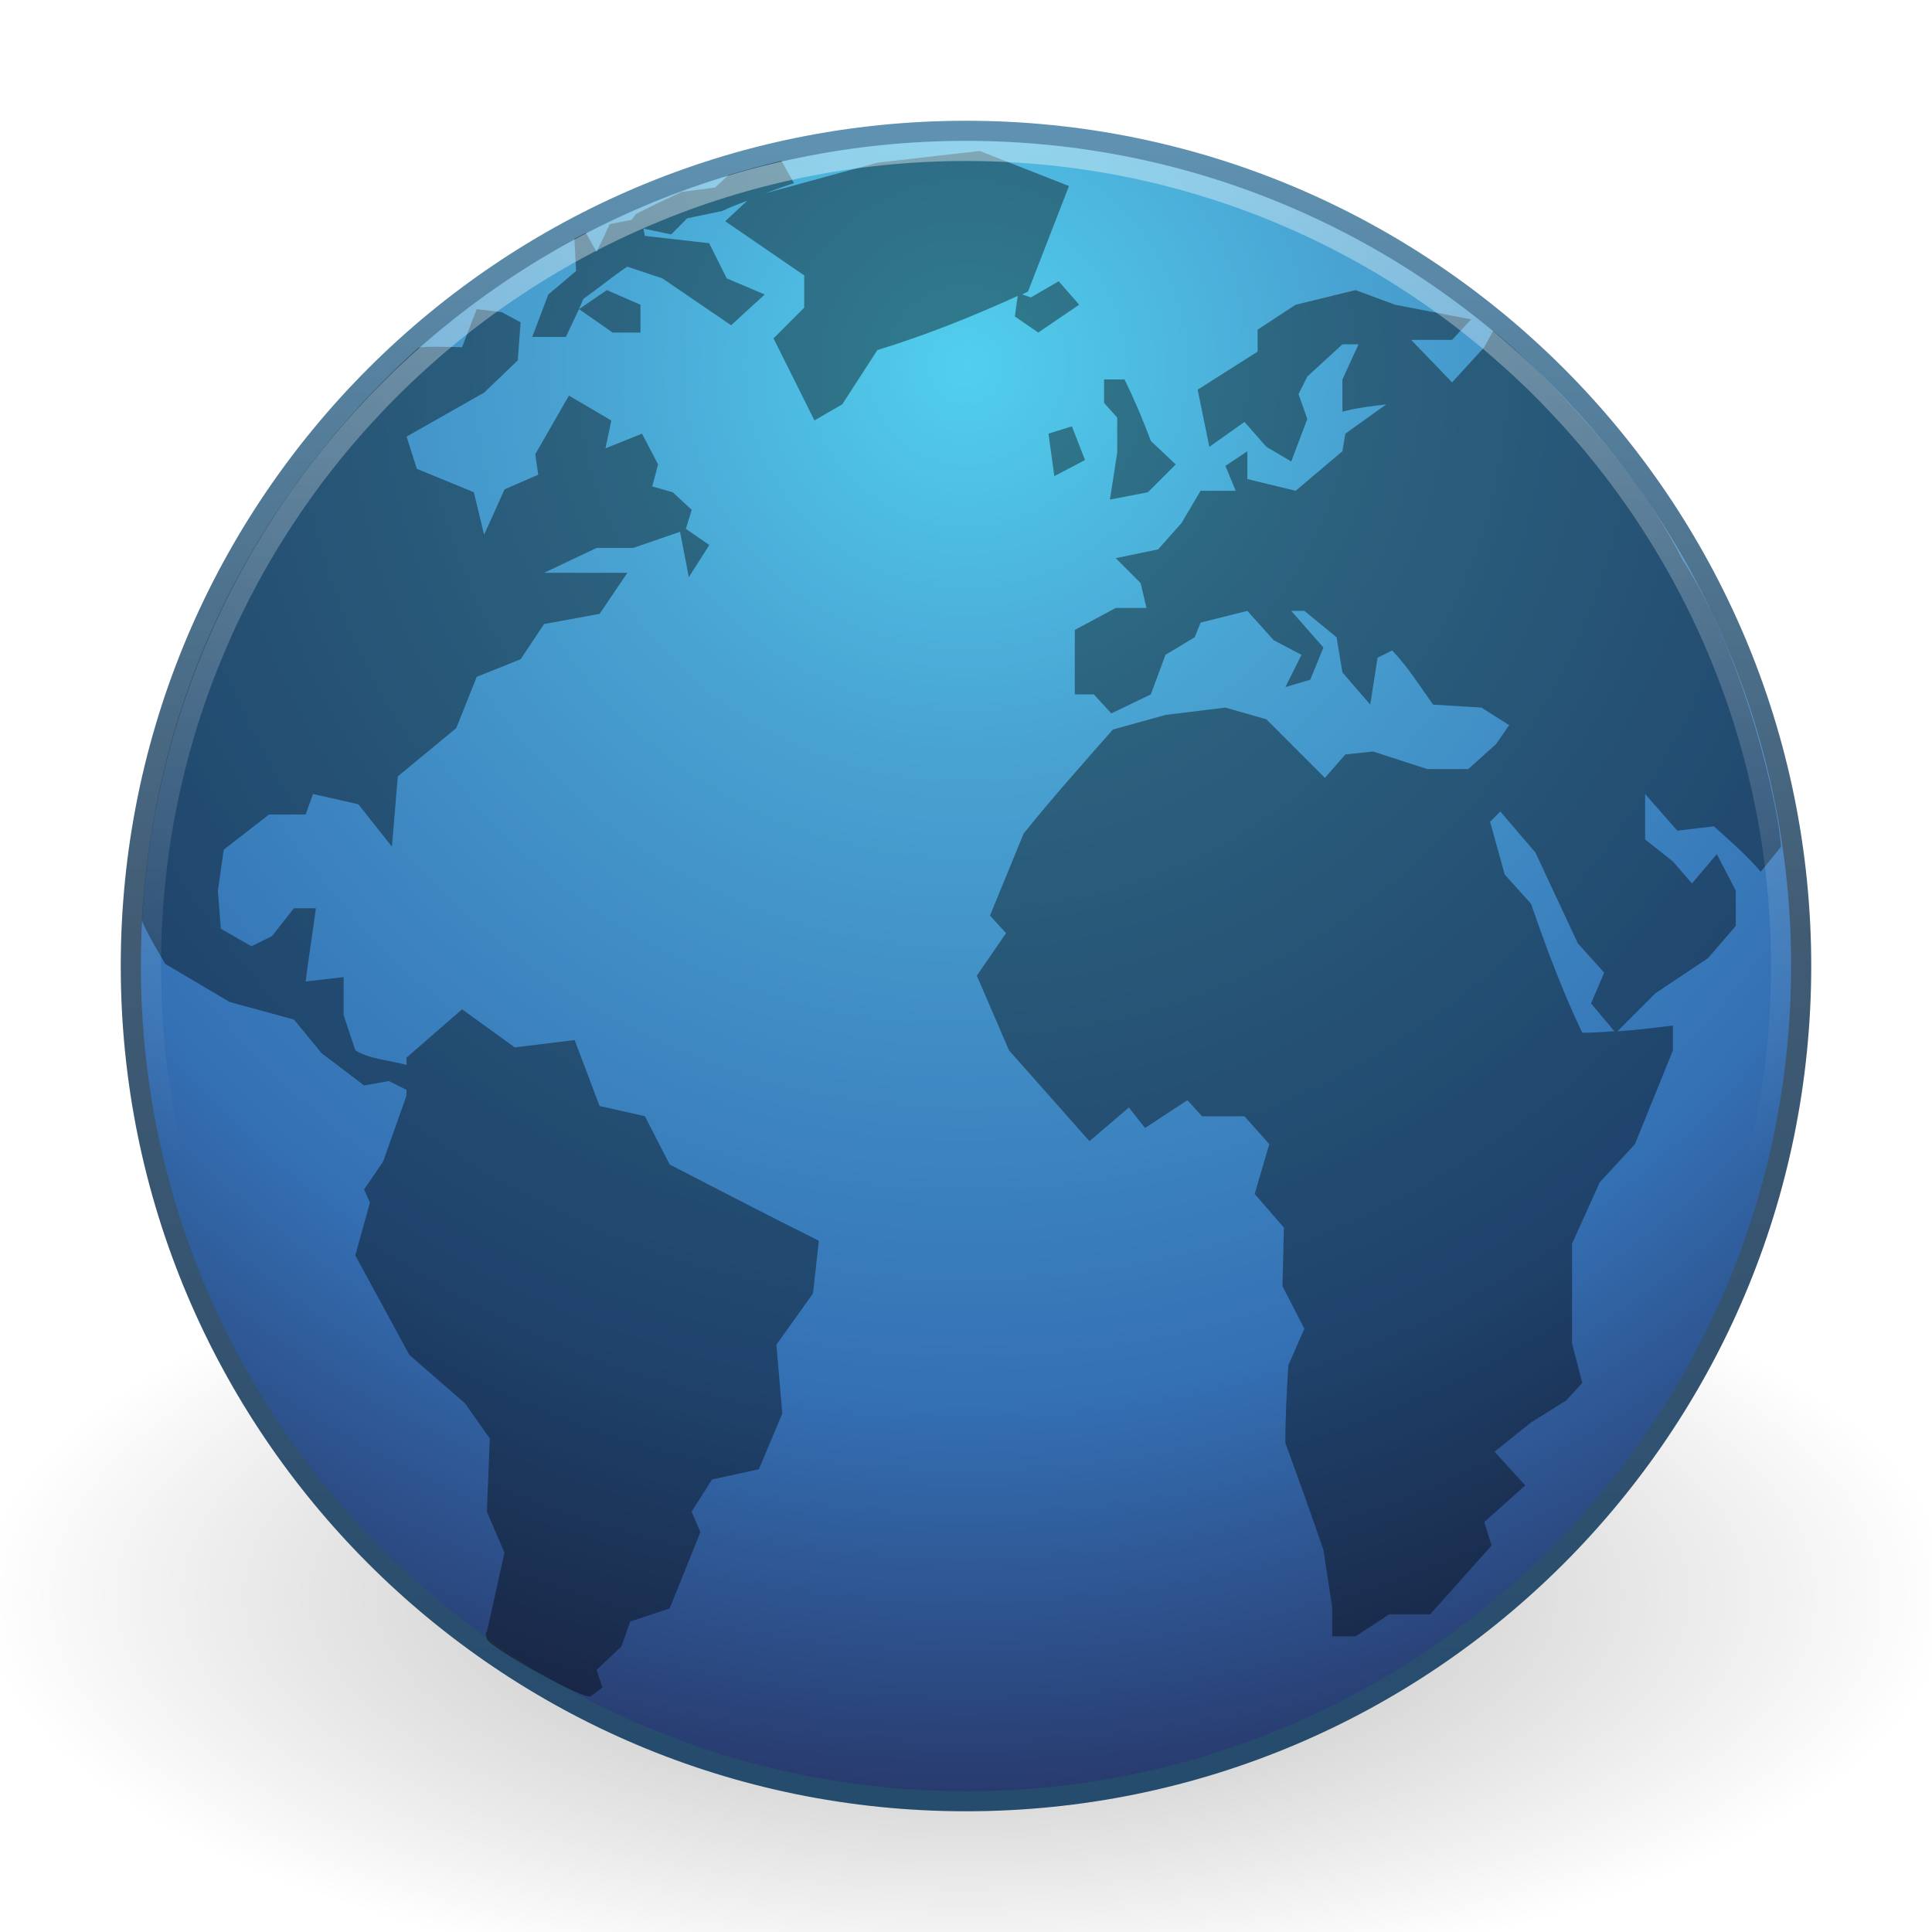
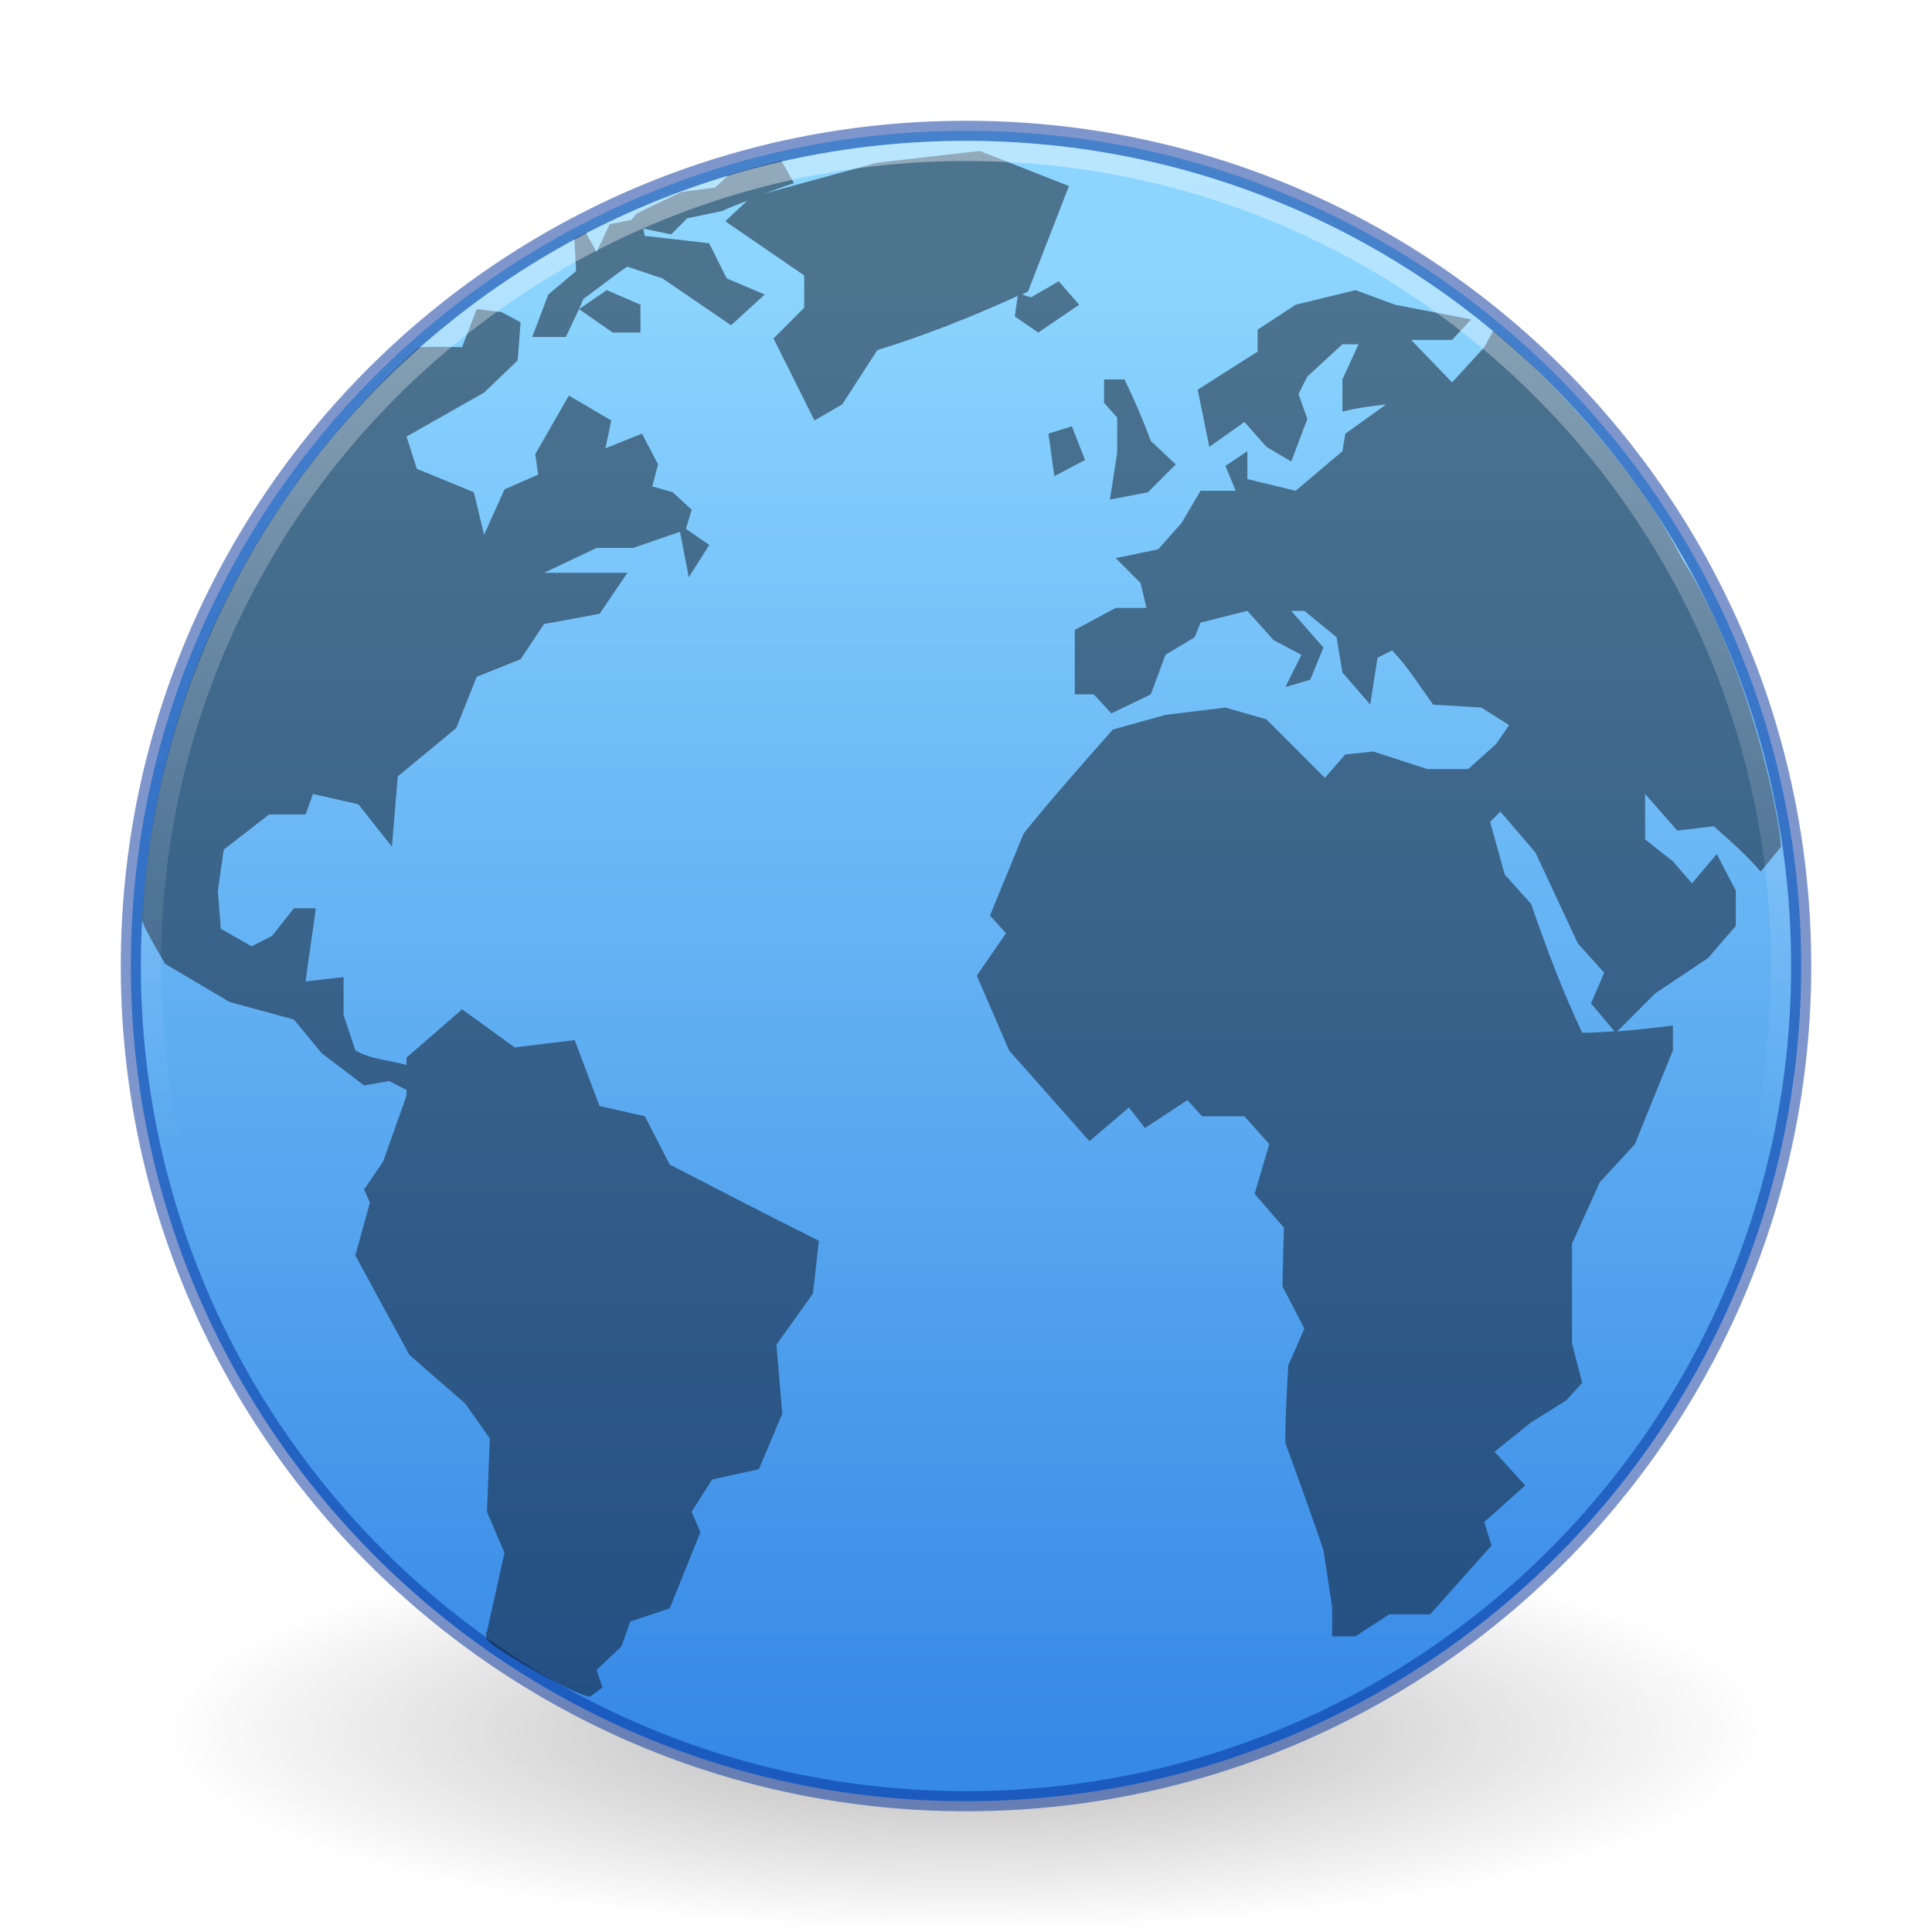
<svg xmlns="http://www.w3.org/2000/svg" xmlns:xlink="http://www.w3.org/1999/xlink" version="1.1" width="96" height="96" id="svg2897">
  <defs id="defs2899">
    <linearGradient id="linearGradient4873">
      <stop id="stop4875" style="stop-color:#ffffff;stop-opacity:1" offset="0" />
      <stop id="stop4877" style="stop-color:#ffffff;stop-opacity:0" offset="1" />
    </linearGradient>
-     <linearGradient id="linearGradient2867-449-88-871-390-598-476-591-434-148">
-       <stop id="stop4627" style="stop-color:#51cfee;stop-opacity:1" offset="0" />
-       <stop id="stop4629" style="stop-color:#49a3d2;stop-opacity:1" offset="0.262" />
-       <stop id="stop4631" style="stop-color:#3470b4;stop-opacity:1" offset="0.705" />
-       <stop id="stop4633" style="stop-color:#273567;stop-opacity:1" offset="1" />
-     </linearGradient>
-     <linearGradient id="linearGradient3707-319-631">
-       <stop id="stop4637" style="stop-color:#254b6d;stop-opacity:1" offset="0" />
-       <stop id="stop4639" style="stop-color:#415b73;stop-opacity:1" offset="0.5" />
-       <stop id="stop4641" style="stop-color:#6195b5;stop-opacity:1" offset="1" />
-     </linearGradient>
    <linearGradient id="linearGradient8838">
      <stop id="stop8840" style="stop-color:#000000;stop-opacity:1" offset="0" />
      <stop id="stop8842" style="stop-color:#000000;stop-opacity:0" offset="1" />
    </linearGradient>
-     <linearGradient xlink:href="#linearGradient4873" id="linearGradient2405" gradientUnits="userSpaceOnUse" gradientTransform="matrix(4.630952,0,0,4.630848,-240.0471,64.25814)" x1="62.2" y1="-12.489" x2="62.2" y2="-1.462" />
-     <radialGradient xlink:href="#linearGradient2867-449-88-871-390-598-476-591-434-148" id="radialGradient2409" gradientUnits="userSpaceOnUse" gradientTransform="matrix(0,7.498543,-7.498501,0,-17.42967,-441.059)" cx="61.24" cy="-8.726" fx="61.24" fy="-8.726" r="9.755" />
-     <linearGradient xlink:href="#linearGradient3707-319-631" id="linearGradient2411" gradientUnits="userSpaceOnUse" gradientTransform="matrix(2.085662,0,0,2.085625,-2.885779,-1.22462)" x1="20" y1="43" x2="20" y2="2.689" />
-     <radialGradient xlink:href="#linearGradient8838" id="radialGradient2414" gradientUnits="userSpaceOnUse" gradientTransform="matrix(4.606918,0,0,1.861459,-240.5088,70.68972)" cx="62.625" cy="4.625" fx="62.625" fy="4.625" r="10.625" />
+     <linearGradient xlink:href="#linearGradient4873" id="linearGradient2405" gradientUnits="userSpaceOnUse" gradientTransform="matrix(4.630952,0,0,4.630848,-240.0467,65.25811)" x1="62.2" y1="-12.489" x2="62.2" y2="-1.462" />
+     <radialGradient xlink:href="#linearGradient8838" id="radialGradient2414" gradientUnits="userSpaceOnUse" gradientTransform="matrix(3.764706,0,0,0.9411751,-187.7648,82.64706)" cx="62.625" cy="4.625" fx="62.625" fy="4.625" r="10.625" />
+     <linearGradient id="linearGradient914">
+       <stop style="stop-color:#8cd5ff;stop-opacity:1" offset="0" id="stop910" />
+       <stop style="stop-color:#3689e6;stop-opacity:1" offset="1" id="stop912" />
+     </linearGradient>
+     <linearGradient xlink:href="#linearGradient914" id="linearGradient913" x1="33.307" y1="13.223" x2="33.307" y2="86.77" gradientUnits="userSpaceOnUse" gradientTransform="translate(4.7965e-4,0.999966)" />
  </defs>
-   <g id="g4082">
-     <path d="M 96.948,79.299 C 96.948,90.222 75.033,99.077 48,99.077 20.966,99.077 -0.949,90.222 -0.949,79.299 c 0,-10.923 21.915,-19.778 48.949,-19.778 27.034,0 48.948,8.855 48.948,19.778 z" id="path8836" style="opacity:0.3;fill:url(#radialGradient2414);fill-opacity:1;fill-rule:evenodd;stroke:none;stroke-width:1;marker:none;visibility:visible;display:inline;overflow:visible" />
-     <path d="m 89.499,47.999 c 0,22.921 -18.581,41.502 -41.499,41.502 -22.92,0 -41.5,-18.581 -41.5,-41.502 C 6.5,25.079 25.08,6.5 48,6.5 c 22.918,0 41.499,18.579 41.499,41.499 l 0,0 z" id="path6495" style="fill:url(#radialGradient2409);fill-opacity:1;fill-rule:nonzero;stroke:url(#linearGradient2411);stroke-width:1;stroke-miterlimit:4;stroke-dasharray:none" />
-     <path d="m 48.683,7.5 -5.087,0.582 -5.595,1.528 c 0.477,-0.167 0.959,-0.349 1.453,-0.509 l -0.628,-1.112 c -0.977,0.235 -1.799,0.469 -2.616,0.704 l -0.68,0.626 -1.671,0.218 -1.526,0.728 -0.727,0.364 -0.218,0.291 -1.09,0.218 -0.654,1.383 -0.532,-0.953 -0.57,0.294 0.084,1.605 -1.381,1.165 -0.799,2.111 1.671,0 0.654,-1.383 0.218,-0.509 c 0.735,-0.521 1.431,-1.1 2.18,-1.601 l 1.744,0.582 c 1.135,0.773 2.279,1.558 3.415,2.329 l 1.671,-1.528 -1.889,-0.801 -0.872,-1.747 -3.197,-0.364 -0.073,-0.364 1.381,0.291 0.799,-0.801 1.744,-0.364 c 0.413,-0.201 0.819,-0.346 1.235,-0.509 l -1.09,1.019 3.924,2.693 0,1.601 -1.526,1.528 2.035,4.076 1.381,-0.801 1.744,-2.693 c 2.452,-0.759 4.662,-1.643 6.976,-2.693 l -0.145,1.019 1.163,0.801 2.035,-1.383 -1.017,-1.165 -1.381,0.801 -0.436,-0.146 c 0.1,-0.046 0.19,-0.099 0.291,-0.146 l 2.035,-5.24 z m -19.91,7.861 1.671,1.165 1.381,0 0,-1.383 -1.671,-0.728 z m 38.585,-0.946 -2.979,0.728 -1.889,1.237 0,1.092 -2.979,1.892 0.581,2.839 1.744,-1.237 1.09,1.237 1.235,0.728 0.799,-2.111 -0.436,-1.237 0.436,-0.873 1.744,-1.601 0.799,0 -0.799,1.747 0,1.601 c 0.719,-0.196 1.444,-0.272 2.18,-0.364 l -2.035,1.456 -0.145,0.873 -2.325,1.965 -2.398,-0.582 0,-1.383 -1.09,0.728 0.509,1.237 -1.744,0 -0.945,1.601 -1.163,1.31 -2.107,0.437 1.235,1.237 0.291,1.237 -1.526,0 -2.035,1.092 0,3.202 0.945,0 0.872,0.946 1.962,-0.946 0.727,-1.965 1.453,-0.873 0.291,-0.728 2.325,-0.582 1.308,1.456 1.381,0.728 -0.799,1.601 1.235,-0.364 0.654,-1.601 -1.599,-1.82 0.654,0 1.599,1.31 0.291,1.747 1.381,1.601 0.363,-2.329 0.727,-0.364 c 0.773,0.804 1.383,1.788 2.035,2.693 l 2.398,0.146 1.381,0.873 -0.654,0.946 -1.381,1.237 -2.035,0 -2.689,-0.873 -1.381,0.146 -1.017,1.165 -2.907,-2.911 -2.035,-0.582 -2.979,0.364 -2.616,0.728 c -1.492,1.695 -3.02,3.408 -4.433,5.168 l -1.671,4.076 0.799,0.873 -1.453,2.111 1.599,3.712 c 1.33,1.507 2.668,3.004 3.997,4.513 l 1.962,-1.674 0.799,1.019 2.107,-1.383 0.727,0.801 2.107,0 1.235,1.383 -0.727,2.475 1.453,1.674 -0.073,2.911 1.09,2.111 -0.799,1.82 c -0.078,1.305 -0.145,2.552 -0.145,3.858 0.641,1.768 1.284,3.532 1.889,5.313 l 0.436,2.839 0,1.456 1.163,0 1.671,-1.092 2.035,0 3.052,-3.421 -0.363,-1.165 2.035,-1.82 -1.526,-1.674 1.817,-1.456 1.744,-1.092 0.799,-0.873 -0.509,-1.965 0,-4.949 1.381,-3.057 1.744,-1.892 1.889,-4.658 0,-1.237 c -0.94,0.119 -1.841,0.226 -2.761,0.291 l 1.889,-1.892 2.616,-1.747 1.381,-1.601 0,-1.747 c -0.313,-0.592 -0.629,-1.228 -0.945,-1.82 l -1.235,1.456 -0.945,-1.092 -1.381,-1.092 0,-2.256 1.599,1.82 1.817,-0.218 c 0.82,0.745 1.606,1.408 2.325,2.256 L 88.5,42.073 c -0.123,-1.855 -1.663,-9.202 -4.918,-14.305 -3.117,-6.111 -9.289,-11.33 -9.394,-11.316 l -0.436,0.801 -1.599,1.747 -2.035,-2.111 2.035,0 0.945,-1.019 -3.779,-0.728 z m -43.671,0.946 -0.727,1.892 c 0,0 -1.84,-0.061 -2.166,0.02 C 16.437,21.192 7.94,30.441 7.05,45.716 c 0.077,0.364 1.159,2.179 1.159,2.179 l 3.197,1.892 3.197,0.873 1.381,1.674 2.107,1.601 1.235,-0.218 0.872,0.437 0,0.291 -1.163,3.275 -0.945,1.383 0.291,0.655 -0.727,2.62 2.689,4.949 2.761,2.402 1.235,1.747 -0.145,3.639 0.872,2.038 -0.872,3.93 c 0,0 -0.116,-0.032 0,0.364 0.117,0.396 4.857,3.063 5.159,2.839 0.301,-0.229 0.581,-0.437 0.581,-0.437 l -0.291,-0.873 1.235,-1.165 0.436,-1.237 1.962,-0.655 1.526,-3.785 -0.436,-1.019 1.017,-1.601 2.325,-0.509 1.163,-2.766 -0.291,-3.421 1.817,-2.547 0.291,-2.62 C 38.197,60.413 35.752,59.141 33.278,57.866 l -1.235,-2.402 -2.253,-0.509 -1.235,-3.275 -2.979,0.364 -2.616,-1.892 -2.761,2.402 0,0.364 c -0.827,-0.239 -1.807,-0.274 -2.543,-0.728 l -0.581,-1.747 0,-1.892 -1.889,0.218 c 0.152,-1.205 0.356,-2.434 0.509,-3.639 l -1.09,0 -1.09,1.383 -1.017,0.509 -1.526,-0.873 -0.145,-1.892 0.291,-2.038 2.253,-1.747 1.817,0 0.363,-1.019 2.253,0.509 1.671,2.111 0.291,-3.494 2.907,-2.402 1.017,-2.547 2.18,-0.873 1.163,-1.747 2.761,-0.509 1.381,-2.038 -4.142,0 2.616,-1.237 1.817,0 2.325,-0.801 0.436,2.256 1.017,-1.601 -1.163,-0.801 0.291,-0.946 -0.945,-0.873 -1.017,-0.291 0.291,-1.092 -0.799,-1.528 -1.817,0.728 0.291,-1.383 -2.107,-1.237 -1.671,2.911 0.145,1.019 -1.671,0.728 -1.017,2.256 -0.509,-2.111 -2.834,-1.165 -0.509,-1.601 3.851,-2.184 1.671,-1.601 0.145,-1.892 -0.945,-0.509 -1.235,-0.146 -2.5e-5,-3e-6 z m 31.173,3.494 0,1.165 0.654,0.728 0,1.747 -0.363,2.329 1.889,-0.364 1.381,-1.383 -1.235,-1.165 c -0.401,-1.069 -0.807,-2.032 -1.308,-3.057 z m -1.599,2.329 -1.163,0.364 0.291,2.111 1.526,-0.801 z m 21.291,19.142 1.744,2.038 2.107,4.513 1.308,1.456 -0.654,1.528 1.163,1.383 c -0.534,0.035 -1.05,0.073 -1.599,0.073 C 77.624,49.219 76.836,47.104 76.077,44.911 l -1.308,-1.456 -0.727,-2.62 0.509,-0.509 0,-8e-6 z" id="path6534" style="opacity:0.4;fill:#000000;fill-opacity:1;fill-rule:nonzero;stroke:none" />
-     <path d="m 88.5,47.999 c 0,22.368 -18.134,40.501 -40.499,40.501 -22.368,0 -40.501,-18.133 -40.501,-40.501 0,-22.367 18.133,-40.499 40.501,-40.499 22.366,0 40.499,18.131 40.499,40.499 l 0,0 z" id="path8655" style="opacity:0.4;fill:none;stroke:url(#linearGradient2405);stroke-width:1;stroke-miterlimit:4;stroke-opacity:1;stroke-dasharray:none" />
+   <g id="g4106" transform="translate(0,-1)">
+     <path d="M 88,87 C 88,92.523 70.091,97 48,97 25.909,97 8,92.523 8,87 8,81.477 25.909,77 48,77 70.091,77 88,81.477 88,87 Z" id="path8836" style="display:inline;overflow:visible;visibility:visible;opacity:0.3;fill:url(#radialGradient2414);fill-opacity:1;fill-rule:evenodd;stroke:none;stroke-width:1;marker:none" />
+     <path d="m 89.5,48.999 c 0,22.921 -18.581,41.502 -41.499,41.502 -22.92,0 -41.5,-18.581 -41.5,-41.502 0,-22.92 18.58,-41.499 41.5,-41.499 22.918,0 41.499,18.579 41.499,41.499 z" id="path6495" style="fill:url(#linearGradient913);fill-opacity:1;fill-rule:nonzero;stroke:#002e99;stroke-width:1;stroke-miterlimit:4;stroke-dasharray:none;stroke-opacity:0.502" />
+     <path d="M 48.683,8.5 43.597,9.082 38.001,10.611 c 0.477,-0.167 0.959,-0.349 1.453,-0.509 l -0.628,-1.112 c -0.977,0.235 -1.799,0.469 -2.616,0.704 l -0.68,0.626 -1.671,0.218 -1.526,0.728 -0.727,0.364 -0.218,0.291 -1.09,0.218 -0.654,1.383 -0.532,-0.953 -0.57,0.294 0.084,1.605 -1.381,1.165 -0.799,2.111 h 1.671 l 0.654,-1.383 0.218,-0.509 c 0.735,-0.521 1.431,-1.1 2.18,-1.601 l 1.744,0.582 c 1.135,0.773 2.279,1.558 3.415,2.329 l 1.671,-1.528 -1.889,-0.801 -0.872,-1.747 -3.197,-0.364 -0.073,-0.364 1.381,0.291 0.799,-0.801 1.744,-0.364 c 0.413,-0.201 0.819,-0.346 1.235,-0.509 l -1.09,1.019 3.924,2.693 v 1.601 l -1.526,1.528 2.035,4.076 1.381,-0.801 1.744,-2.693 c 2.452,-0.759 4.662,-1.643 6.976,-2.693 l -0.145,1.019 1.163,0.801 2.035,-1.383 -1.017,-1.165 -1.381,0.801 -0.436,-0.146 c 0.1,-0.046 0.19,-0.099 0.291,-0.146 l 2.035,-5.24 z m -19.91,7.861 1.671,1.165 h 1.381 v -1.383 l -1.671,-0.728 z m 38.585,-0.946 -2.979,0.728 -1.889,1.237 v 1.092 l -2.979,1.892 0.581,2.839 1.744,-1.237 1.09,1.237 1.235,0.728 0.799,-2.111 -0.436,-1.237 0.436,-0.873 1.744,-1.601 h 0.799 l -0.799,1.747 v 1.601 c 0.719,-0.196 1.444,-0.272 2.18,-0.364 l -2.035,1.456 -0.145,0.873 -2.325,1.965 -2.398,-0.582 V 23.421 l -1.09,0.728 0.509,1.237 H 59.655 l -0.945,1.601 -1.163,1.31 -2.107,0.437 1.235,1.237 0.291,1.237 h -1.526 l -2.035,1.092 v 3.202 h 0.945 l 0.872,0.946 1.962,-0.946 0.727,-1.965 1.453,-0.873 0.291,-0.728 2.325,-0.582 1.308,1.456 1.381,0.728 -0.799,1.601 1.235,-0.364 0.654,-1.601 -1.599,-1.82 h 0.654 l 1.599,1.31 0.291,1.747 1.381,1.601 0.363,-2.329 0.727,-0.364 c 0.773,0.804 1.383,1.788 2.035,2.693 l 2.398,0.146 1.381,0.873 -0.654,0.946 -1.381,1.237 h -2.035 l -2.689,-0.873 -1.381,0.146 -1.017,1.165 -2.907,-2.911 -2.035,-0.582 -2.979,0.364 -2.616,0.728 c -1.492,1.695 -3.02,3.408 -4.433,5.168 l -1.671,4.076 0.799,0.873 -1.453,2.111 1.599,3.712 c 1.33,1.507 2.668,3.004 3.997,4.513 l 1.962,-1.674 0.799,1.019 2.107,-1.383 0.727,0.801 h 2.107 l 1.235,1.383 -0.727,2.475 1.453,1.674 -0.073,2.911 1.09,2.111 -0.799,1.82 c -0.078,1.305 -0.145,2.552 -0.145,3.858 0.641,1.768 1.284,3.532 1.889,5.313 l 0.436,2.839 v 1.456 h 1.163 l 1.671,-1.092 h 2.035 l 3.052,-3.421 -0.363,-1.165 2.035,-1.82 -1.526,-1.674 1.817,-1.456 1.744,-1.092 0.799,-0.873 -0.509,-1.965 v -4.949 l 1.381,-3.057 1.744,-1.892 1.889,-4.658 v -1.237 c -0.94,0.119 -1.841,0.226 -2.761,0.291 l 1.889,-1.892 2.616,-1.747 1.381,-1.601 V 45.256 C 85.937,44.664 85.621,44.028 85.306,43.436 L 84.071,44.892 83.126,43.8 81.745,42.708 v -2.256 l 1.599,1.82 1.817,-0.218 c 0.82,0.745 1.606,1.408 2.325,2.256 l 1.015,-1.236 c -0.123,-1.855 -1.663,-9.202 -4.918,-14.305 -3.117,-6.111 -9.289,-11.33 -9.394,-11.316 l -0.436,0.801 -1.599,1.747 -2.035,-2.111 h 2.035 l 0.945,-1.019 -3.779,-0.728 z m -43.671,0.946 -0.727,1.892 c 0,0 -1.84,-0.061 -2.166,0.02 -4.356,3.919 -12.853,13.168 -13.743,28.444 0.077,0.364 1.159,2.179 1.159,2.179 l 3.197,1.892 3.197,0.873 1.381,1.674 2.107,1.601 1.235,-0.218 0.872,0.437 v 0.291 l -1.163,3.275 -0.945,1.383 0.291,0.655 -0.727,2.62 2.689,4.949 2.761,2.402 1.235,1.747 -0.145,3.639 0.872,2.038 -0.872,3.93 c 0,0 -0.116,-0.032 0,0.364 0.117,0.396 4.857,3.063 5.159,2.839 0.301,-0.229 0.581,-0.437 0.581,-0.437 l -0.291,-0.873 1.235,-1.165 0.436,-1.237 1.962,-0.655 1.526,-3.785 -0.436,-1.019 1.017,-1.601 2.325,-0.509 1.163,-2.766 -0.291,-3.421 1.817,-2.547 0.291,-2.62 C 38.198,61.413 35.752,60.141 33.278,58.866 L 32.043,56.464 29.79,55.955 28.555,52.68 l -2.979,0.364 -2.616,-1.892 -2.761,2.402 v 0.364 C 19.372,53.678 18.392,53.643 17.655,53.189 l -0.581,-1.747 v -1.892 l -1.889,0.218 c 0.152,-1.205 0.356,-2.434 0.509,-3.639 h -1.09 l -1.09,1.383 -1.017,0.509 -1.526,-0.873 -0.145,-1.892 0.291,-2.038 2.253,-1.747 h 1.817 l 0.363,-1.019 2.253,0.509 1.671,2.111 0.291,-3.494 2.907,-2.402 1.017,-2.547 2.18,-0.873 1.163,-1.747 2.761,-0.509 1.381,-2.038 h -4.142 l 2.616,-1.237 h 1.817 l 2.325,-0.801 0.436,2.256 1.017,-1.601 -1.163,-0.801 0.291,-0.946 -0.945,-0.873 -1.017,-0.291 0.291,-1.092 -0.799,-1.528 -1.817,0.728 0.291,-1.383 -2.107,-1.237 -1.671,2.911 0.145,1.019 -1.671,0.728 -1.017,2.256 -0.509,-2.111 -2.834,-1.165 -0.509,-1.601 3.851,-2.184 1.671,-1.601 0.145,-1.892 -0.945,-0.509 -1.235,-0.146 -2.5e-5,-3e-6 z m 31.173,3.494 v 1.165 l 0.654,0.728 v 1.747 l -0.363,2.329 1.889,-0.364 1.381,-1.383 L 57.185,22.911 C 56.784,21.843 56.378,20.879 55.877,19.854 Z m -1.599,2.329 -1.163,0.364 0.291,2.111 1.526,-0.801 z m 21.291,19.142 1.744,2.038 2.107,4.513 1.308,1.456 -0.654,1.528 1.163,1.383 c -0.534,0.035 -1.05,0.073 -1.599,0.073 -0.996,-2.097 -1.785,-4.211 -2.543,-6.405 l -1.308,-1.456 -0.727,-2.62 0.509,-0.509 v -8e-6 z" id="path6534" style="opacity:0.5;fill:#0e141f;fill-opacity:1;fill-rule:nonzero;stroke:none" />
+     <path d="m 88.5,48.999 c 0,22.368 -18.134,40.501 -40.499,40.501 -22.368,0 -40.501,-18.133 -40.501,-40.501 0,-22.367 18.133,-40.499 40.501,-40.499 22.366,0 40.499,18.131 40.499,40.499 z" id="path8655" style="opacity:0.4;fill:none;stroke:url(#linearGradient2405);stroke-width:1;stroke-miterlimit:4;stroke-dasharray:none;stroke-opacity:1" />
  </g>
</svg>
